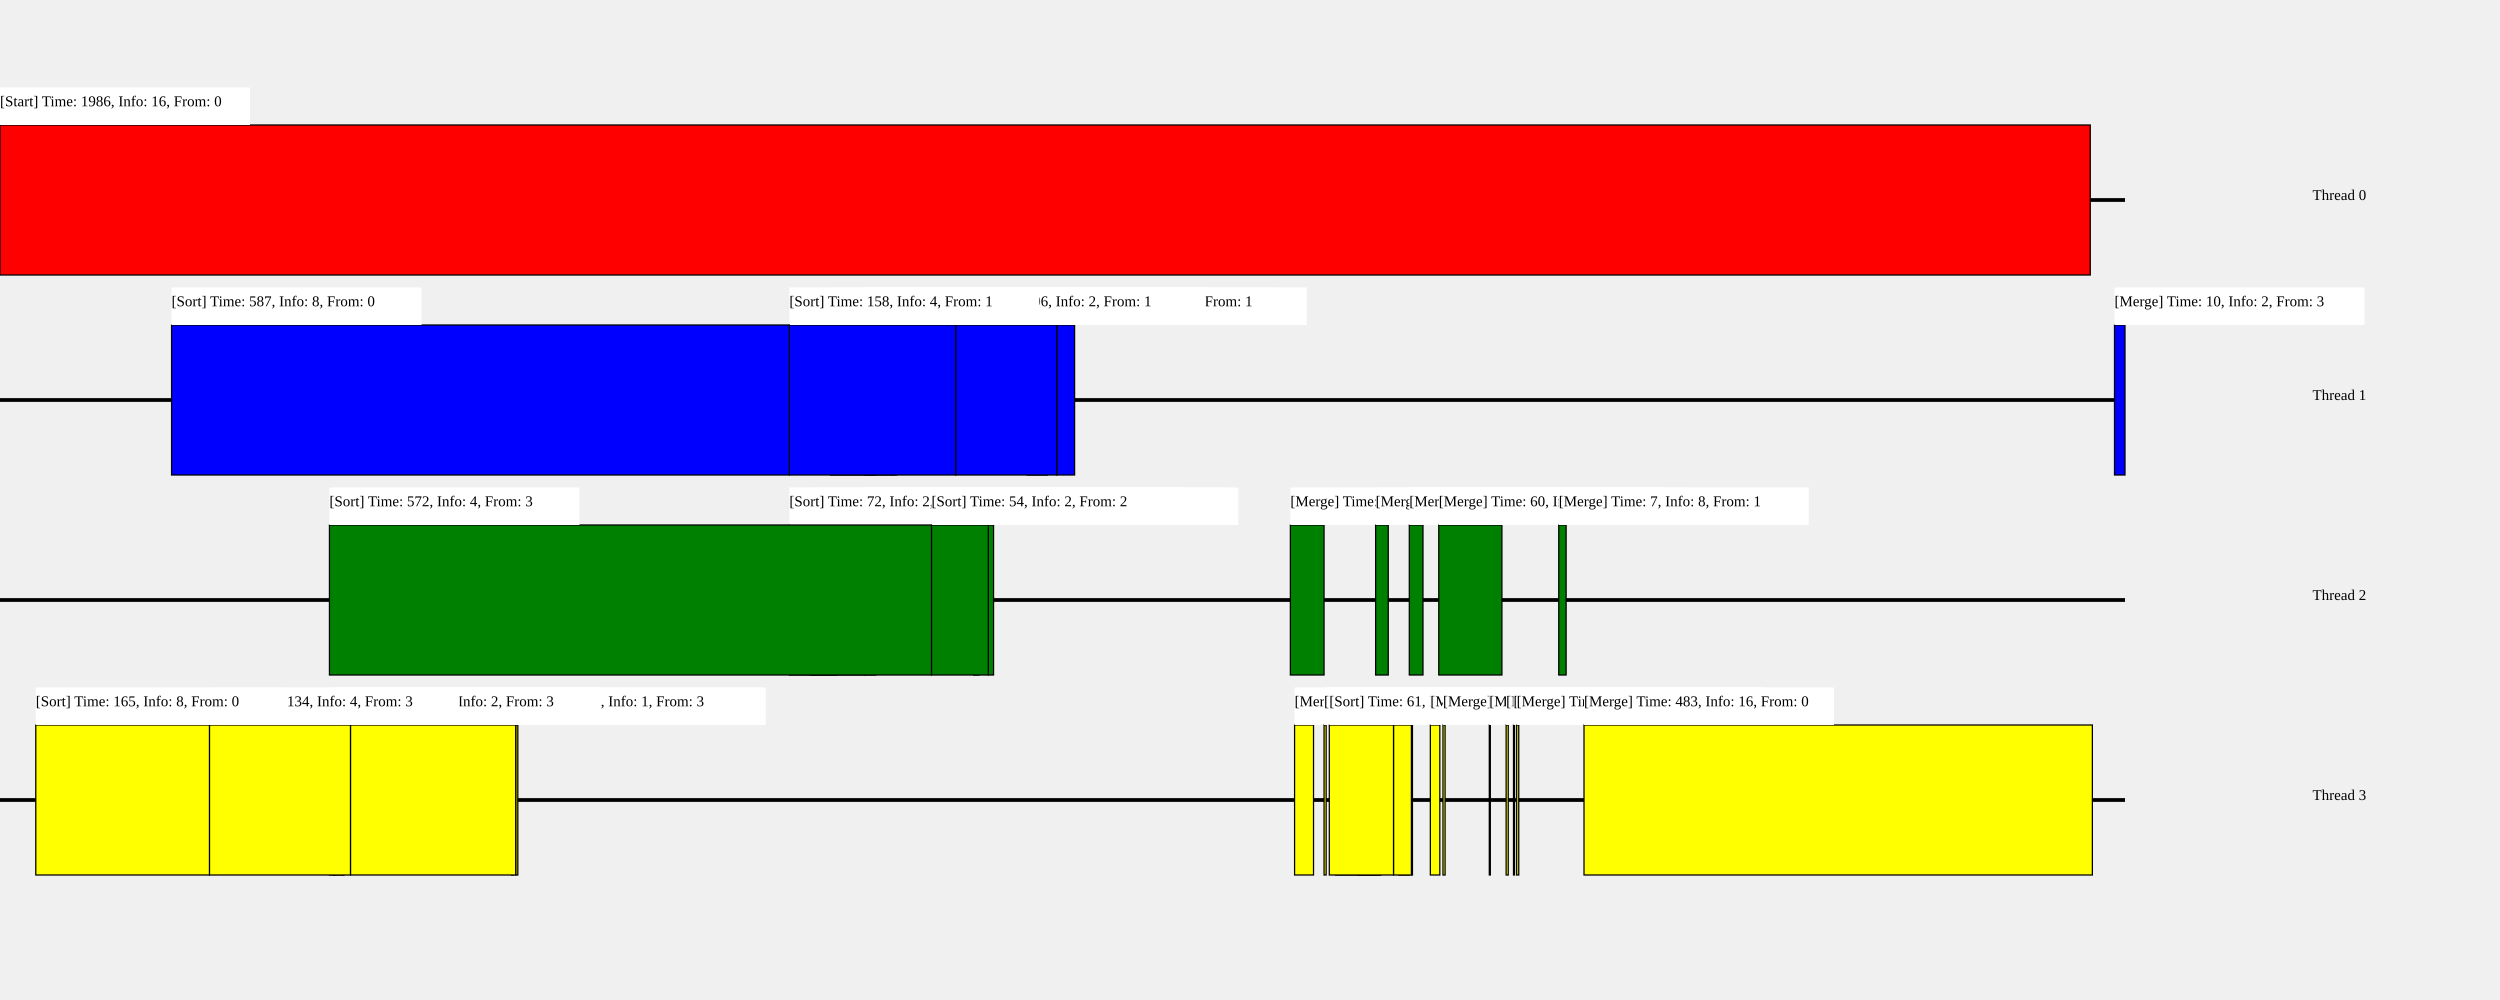
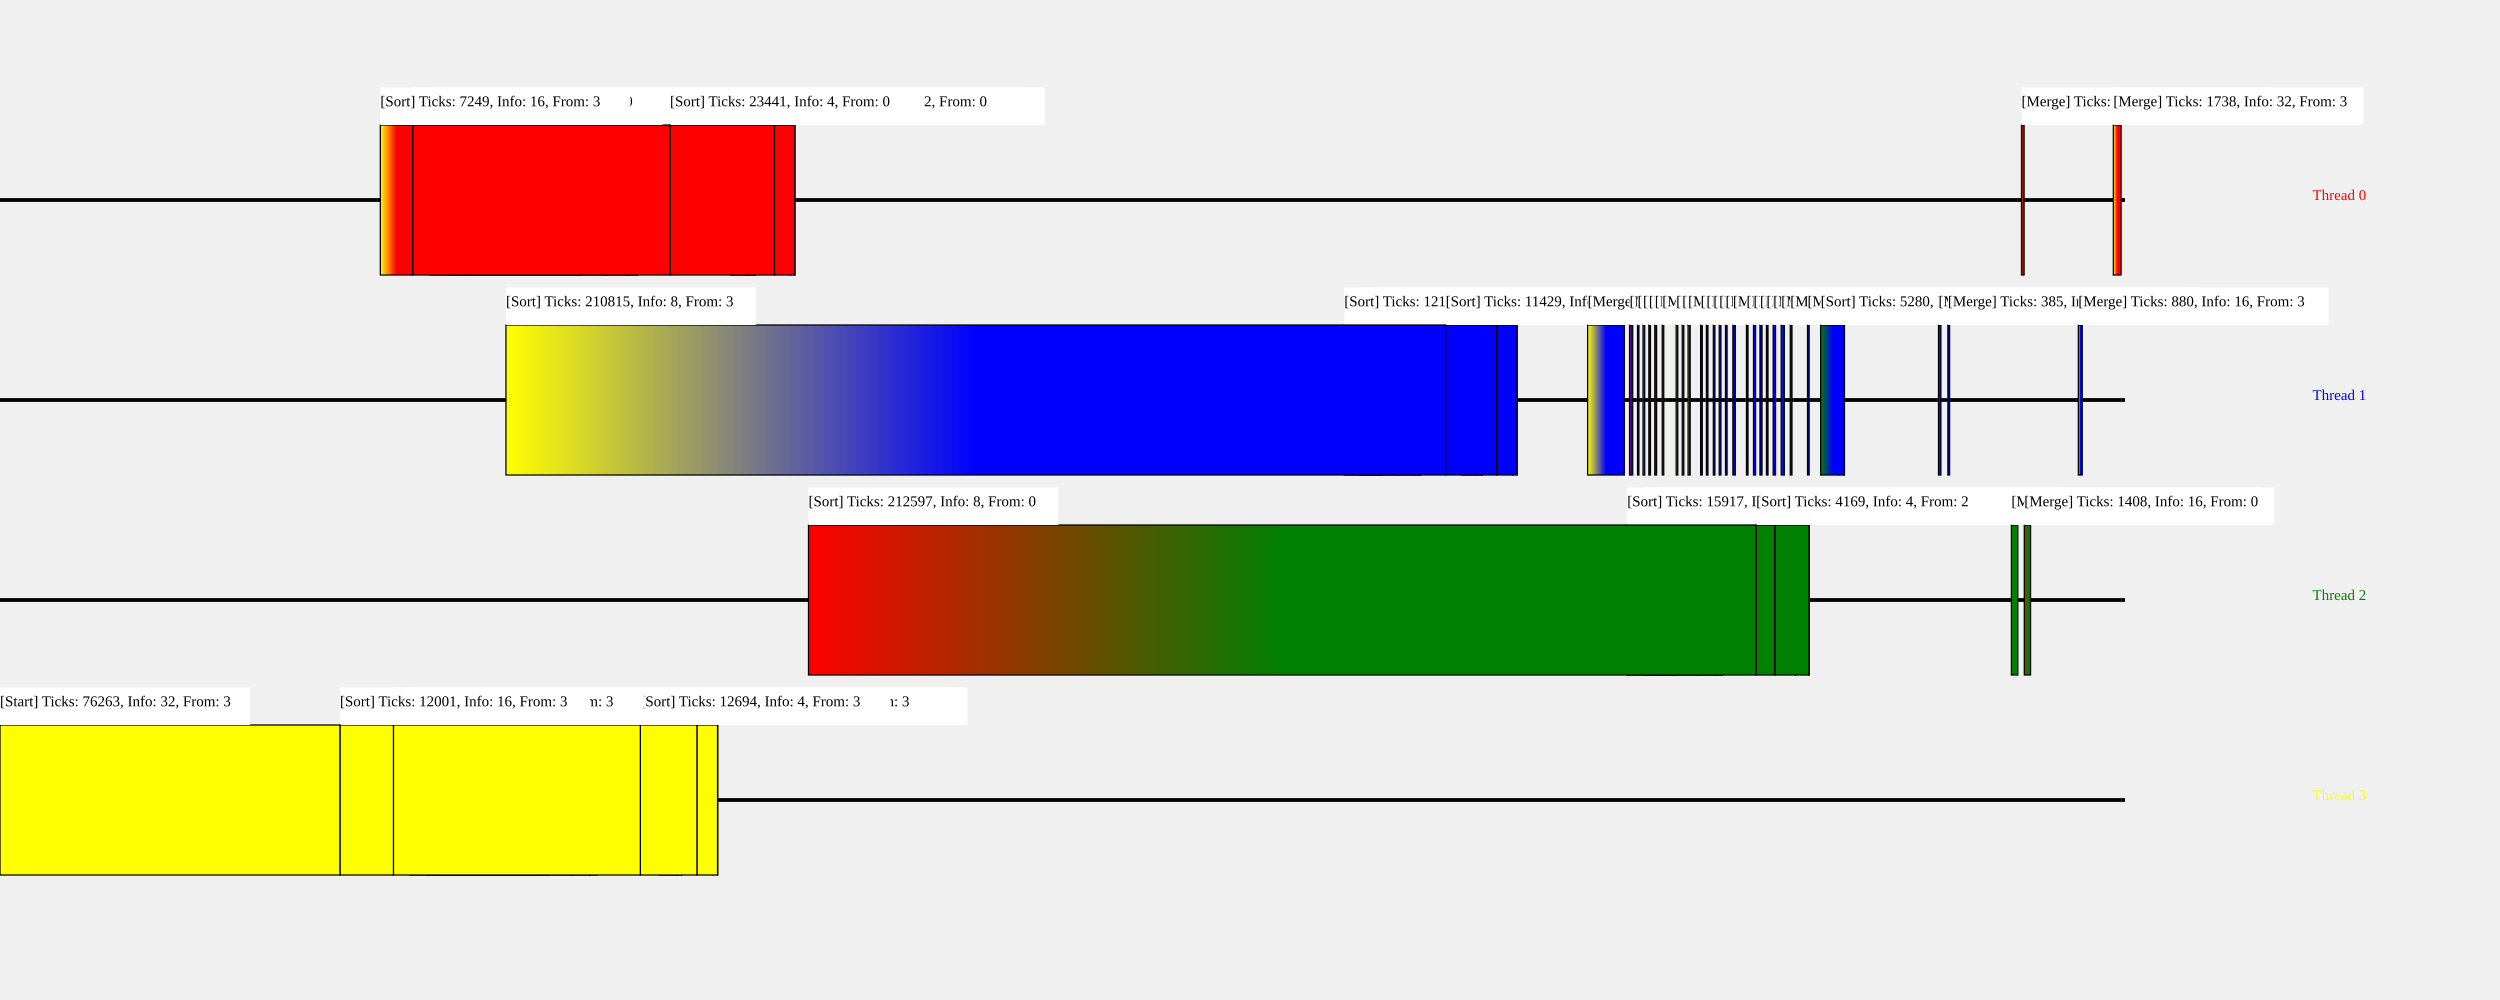
<svg xmlns="http://www.w3.org/2000/svg" viewBox="0 0 2000 800" version="1.1">
+   <defs>
+     <linearGradient id="grad0" x1="0%" y1="0%" x2="100%" y2="0%">
+       <stop offset="0%" style="stop-color:red;stop-opacity:1" />
+       <stop offset="50%" style="stop-color:red;stop-opacity:1" />
+     </linearGradient>
+     <linearGradient id="grad1" x1="0%" y1="0%" x2="100%" y2="0%">
+       <stop offset="0%" style="stop-color:red;stop-opacity:1" />
+       <stop offset="50%" style="stop-color:blue;stop-opacity:1" />
+     </linearGradient>
+     <linearGradient id="grad2" x1="0%" y1="0%" x2="100%" y2="0%">
+       <stop offset="0%" style="stop-color:red;stop-opacity:1" />
+       <stop offset="50%" style="stop-color:green;stop-opacity:1" />
+     </linearGradient>
+     <linearGradient id="grad3" x1="0%" y1="0%" x2="100%" y2="0%">
+       <stop offset="0%" style="stop-color:red;stop-opacity:1" />
+       <stop offset="50%" style="stop-color:yellow;stop-opacity:1" />
+     </linearGradient>
+     <linearGradient id="grad4" x1="0%" y1="0%" x2="100%" y2="0%">
+       <stop offset="0%" style="stop-color:blue;stop-opacity:1" />
+       <stop offset="50%" style="stop-color:red;stop-opacity:1" />
+     </linearGradient>
+     <linearGradient id="grad5" x1="0%" y1="0%" x2="100%" y2="0%">
+       <stop offset="0%" style="stop-color:blue;stop-opacity:1" />
+       <stop offset="50%" style="stop-color:blue;stop-opacity:1" />
+     </linearGradient>
+     <linearGradient id="grad6" x1="0%" y1="0%" x2="100%" y2="0%">
+       <stop offset="0%" style="stop-color:blue;stop-opacity:1" />
+       <stop offset="50%" style="stop-color:green;stop-opacity:1" />
+     </linearGradient>
+     <linearGradient id="grad7" x1="0%" y1="0%" x2="100%" y2="0%">
+       <stop offset="0%" style="stop-color:blue;stop-opacity:1" />
+       <stop offset="50%" style="stop-color:yellow;stop-opacity:1" />
+     </linearGradient>
+     <linearGradient id="grad8" x1="0%" y1="0%" x2="100%" y2="0%">
+       <stop offset="0%" style="stop-color:green;stop-opacity:1" />
+       <stop offset="50%" style="stop-color:red;stop-opacity:1" />
+     </linearGradient>
+     <linearGradient id="grad9" x1="0%" y1="0%" x2="100%" y2="0%">
+       <stop offset="0%" style="stop-color:green;stop-opacity:1" />
+       <stop offset="50%" style="stop-color:blue;stop-opacity:1" />
+     </linearGradient>
+     <linearGradient id="grad10" x1="0%" y1="0%" x2="100%" y2="0%">
+       <stop offset="0%" style="stop-color:green;stop-opacity:1" />
+       <stop offset="50%" style="stop-color:green;stop-opacity:1" />
+     </linearGradient>
+     <linearGradient id="grad11" x1="0%" y1="0%" x2="100%" y2="0%">
+       <stop offset="0%" style="stop-color:green;stop-opacity:1" />
+       <stop offset="50%" style="stop-color:yellow;stop-opacity:1" />
+     </linearGradient>
+     <linearGradient id="grad12" x1="0%" y1="0%" x2="100%" y2="0%">
+       <stop offset="0%" style="stop-color:yellow;stop-opacity:1" />
+       <stop offset="50%" style="stop-color:red;stop-opacity:1" />
+     </linearGradient>
+     <linearGradient id="grad13" x1="0%" y1="0%" x2="100%" y2="0%">
+       <stop offset="0%" style="stop-color:yellow;stop-opacity:1" />
+       <stop offset="50%" style="stop-color:blue;stop-opacity:1" />
+     </linearGradient>
+     <linearGradient id="grad14" x1="0%" y1="0%" x2="100%" y2="0%">
+       <stop offset="0%" style="stop-color:yellow;stop-opacity:1" />
+       <stop offset="50%" style="stop-color:green;stop-opacity:1" />
+     </linearGradient>
+     <linearGradient id="grad15" x1="0%" y1="0%" x2="100%" y2="0%">
+       <stop offset="0%" style="stop-color:yellow;stop-opacity:1" />
+       <stop offset="50%" style="stop-color:yellow;stop-opacity:1" />
+     </linearGradient>
+   </defs>
  <line x1="0" y1="160" x2="1700" y2="160" style="stroke:rgb(0,0,0);stroke-width:3" />
-   <text x="1850" y="160" fill="black">Thread 0</text>
-   <rect class="task" x="0" y="100" width="1672.214" height="120" fill="red" stroke="black" />
+   <text x="1850" y="160" fill="red">Thread 0</text>
+   <rect class="task" x="372.134" y="100" width="0.235" height="120" fill="url(#grad0)" stroke="black" />
  <g id="tip_0">
-     <rect x="0" y="70" width="200" height="30" fill="white" stoke="black" />
-     <text x="0" y="85">[Start] Time: 1986, Info: 16, From: 0
+     <rect x="372.134" y="70" width="200" height="30" fill="white" stoke="black" />
+     <text x="372.134" y="85">[Sort] Ticks: 66, Info: 1, From: 0
+ </text>
+   </g>
+   <rect class="task" x="464.079" y="100" width="0.275" height="120" fill="url(#grad0)" stroke="black" />
+   <g id="tip_1">
+     <rect x="464.079" y="70" width="200" height="30" fill="white" stoke="black" />
+     <text x="464.079" y="85">[Sort] Ticks: 77, Info: 1, From: 0
+ </text>
+   </g>
+   <rect class="task" x="359.15" y="100" width="104.929" height="120" fill="url(#grad0)" stroke="black" />
+   <g id="tip_2">
+     <rect x="359.15" y="70" width="200" height="30" fill="white" stoke="black" />
+     <text x="359.15" y="85">[Sort] Ticks: 29425, Info: 2, From: 0
+ </text>
+   </g>
+   <rect class="task" x="501.814" y="100" width="0.196" height="120" fill="url(#grad0)" stroke="black" />
+   <g id="tip_3">
+     <rect x="501.814" y="70" width="200" height="30" fill="white" stoke="black" />
+     <text x="501.814" y="85">[Sort] Ticks: 55, Info: 1, From: 0
+ </text>
+   </g>
+   <rect class="task" x="509.816" y="100" width="0.235" height="120" fill="url(#grad0)" stroke="black" />
+   <g id="tip_4">
+     <rect x="509.816" y="70" width="200" height="30" fill="white" stoke="black" />
+     <text x="509.816" y="85">[Sort] Ticks: 66, Info: 1, From: 0
+ </text>
+   </g>
+   <rect class="task" x="485.339" y="100" width="24.477" height="120" fill="url(#grad0)" stroke="black" />
+   <g id="tip_5">
+     <rect x="485.339" y="70" width="200" height="30" fill="white" stoke="black" />
+     <text x="485.339" y="85">[Sort] Ticks: 6864, Info: 2, From: 0
+ </text>
+   </g>
+   <rect class="task" x="344.48" y="100" width="140.859" height="120" fill="url(#grad0)" stroke="black" />
+   <g id="tip_6">
+     <rect x="344.48" y="70" width="200" height="30" fill="white" stoke="black" />
+     <text x="344.48" y="85">[Sort] Ticks: 39501, Info: 4, From: 0
+ </text>
+   </g>
+   <rect class="task" x="599.564" y="100" width="0.235" height="120" fill="url(#grad0)" stroke="black" />
+   <g id="tip_7">
+     <rect x="599.564" y="70" width="200" height="30" fill="white" stoke="black" />
+     <text x="599.564" y="85">[Sort] Ticks: 66, Info: 1, From: 0
+ </text>
+   </g>
+   <rect class="task" x="604.153" y="100" width="0.196" height="120" fill="url(#grad0)" stroke="black" />
+   <g id="tip_8">
+     <rect x="604.153" y="70" width="200" height="30" fill="white" stoke="black" />
+     <text x="604.153" y="85">[Sort] Ticks: 55, Info: 1, From: 0
+ </text>
+   </g>
+   <rect class="task" x="584.54" y="100" width="19.613" height="120" fill="url(#grad0)" stroke="black" />
+   <g id="tip_9">
+     <rect x="584.54" y="70" width="200" height="30" fill="white" stoke="black" />
+     <text x="584.54" y="85">[Sort] Ticks: 5500, Info: 2, From: 0
+ </text>
+   </g>
+   <rect class="task" x="632.2" y="100" width="0.196" height="120" fill="url(#grad0)" stroke="black" />
+   <g id="tip_10">
+     <rect x="632.2" y="70" width="200" height="30" fill="white" stoke="black" />
+     <text x="632.2" y="85">[Sort] Ticks: 55, Info: 1, From: 0
+ </text>
+   </g>
+   <rect class="task" x="635.808" y="100" width="0.196" height="120" fill="url(#grad0)" stroke="black" />
+   <g id="tip_11">
+     <rect x="635.808" y="70" width="200" height="30" fill="white" stoke="black" />
+     <text x="635.808" y="85">[Sort] Ticks: 55, Info: 1, From: 0
+ </text>
+   </g>
+   <rect class="task" x="619.569" y="100" width="16.239" height="120" fill="url(#grad0)" stroke="black" />
+   <g id="tip_12">
+     <rect x="619.569" y="70" width="200" height="30" fill="white" stoke="black" />
+     <text x="619.569" y="85">[Sort] Ticks: 4554, Info: 2, From: 0
+ </text>
+   </g>
+   <rect class="task" x="535.979" y="100" width="83.59" height="120" fill="url(#grad0)" stroke="black" />
+   <g id="tip_13">
+     <rect x="535.979" y="70" width="200" height="30" fill="white" stoke="black" />
+     <text x="535.979" y="85">[Sort] Ticks: 23441, Info: 4, From: 0
+ </text>
+   </g>
+   <rect class="task" x="330.123" y="100" width="205.856" height="120" fill="url(#grad0)" stroke="black" />
+   <g id="tip_14">
+     <rect x="330.123" y="70" width="200" height="30" fill="white" stoke="black" />
+     <text x="330.123" y="85">[Sort] Ticks: 57728, Info: 8, From: 0
+ </text>
+   </g>
+   <rect class="task" x="304.273" y="100" width="25.85" height="120" fill="url(#grad12)" stroke="black" />
+   <g id="tip_15">
+     <rect x="304.273" y="70" width="200" height="30" fill="white" stoke="black" />
+     <text x="304.273" y="85">[Sort] Ticks: 7249, Info: 16, From: 3
+ </text>
+   </g>
+   <rect class="task" x="1617.195" y="100" width="2.079" height="120" fill="url(#grad8)" stroke="black" />
+   <g id="tip_16">
+     <rect x="1617.195" y="70" width="200" height="30" fill="white" stoke="black" />
+     <text x="1617.195" y="85">[Merge] Ticks: 583, Info: 8, From: 2
+ </text>
+   </g>
+   <rect class="task" x="1690.664" y="100" width="6.198" height="120" fill="url(#grad12)" stroke="black" />
+   <g id="tip_17">
+     <rect x="1690.664" y="70" width="200" height="30" fill="white" stoke="black" />
+     <text x="1690.664" y="85">[Merge] Ticks: 1738, Info: 32, From: 3
</text>
  </g>
  <line x1="0" y1="320" x2="1700" y2="320" style="stroke:rgb(0,0,0);stroke-width:3" />
-   <text x="1850" y="320" fill="black">Thread 1</text>
-   <rect class="task" x="692.125" y="260" width="8.42" height="120" fill="blue" stroke="black" />
-   <g id="tip_1">
-     <rect x="692.125" y="230" width="200" height="30" fill="white" stoke="black" />
-     <text x="692.125" y="245">[Sort] Time: 10, Info: 1, From: 1
- </text>
-   </g>
-   <rect class="task" x="713.175" y="260" width="4.21" height="120" fill="blue" stroke="black" />
-   <g id="tip_2">
-     <rect x="713.175" y="230" width="200" height="30" fill="white" stoke="black" />
-     <text x="713.175" y="245">[Sort] Time: 5, Info: 1, From: 1
- </text>
-   </g>
-   <rect class="task" x="664.339" y="260" width="48.836" height="120" fill="blue" stroke="black" />
-   <g id="tip_3">
-     <rect x="664.339" y="230" width="200" height="30" fill="white" stoke="black" />
-     <text x="664.339" y="245">[Sort] Time: 58, Info: 2, From: 1
- </text>
-   </g>
-   <rect class="task" x="821.793" y="260" width="15.998" height="120" fill="blue" stroke="black" />
-   <g id="tip_4">
-     <rect x="821.793" y="230" width="200" height="30" fill="white" stoke="black" />
-     <text x="821.793" y="245">[Sort] Time: 19, Info: 1, From: 1
- </text>
-   </g>
-   <rect class="task" x="845.369" y="260" width="14.314" height="120" fill="blue" stroke="black" />
-   <g id="tip_5">
-     <rect x="845.369" y="230" width="200" height="30" fill="white" stoke="black" />
-     <text x="845.369" y="245">[Sort] Time: 17, Info: 1, From: 1
- </text>
-   </g>
-   <rect class="task" x="764.537" y="260" width="80.832" height="120" fill="blue" stroke="black" />
-   <g id="tip_6">
-     <rect x="764.537" y="230" width="200" height="30" fill="white" stoke="black" />
-     <text x="764.537" y="245">[Sort] Time: 96, Info: 2, From: 1
- </text>
-   </g>
-   <rect class="task" x="631.501" y="260" width="133.036" height="120" fill="blue" stroke="black" />
-   <g id="tip_7">
-     <rect x="631.501" y="230" width="200" height="30" fill="white" stoke="black" />
-     <text x="631.501" y="245">[Sort] Time: 158, Info: 4, From: 1
- </text>
-   </g>
-   <rect class="task" x="137.246" y="260" width="494.255" height="120" fill="blue" stroke="black" />
-   <g id="tip_8">
-     <rect x="137.246" y="230" width="200" height="30" fill="white" stoke="black" />
-     <text x="137.246" y="245">[Sort] Time: 587, Info: 8, From: 0
- </text>
-   </g>
-   <rect class="task" x="1691.58" y="260" width="8.42" height="120" fill="blue" stroke="black" />
-   <g id="tip_9">
-     <rect x="1691.58" y="230" width="200" height="30" fill="white" stoke="black" />
-     <text x="1691.58" y="245">[Merge] Time: 10, Info: 2, From: 3
+   <text x="1850" y="320" fill="blue">Thread 1</text>
+   <rect class="task" x="1099.455" y="260" width="0.235" height="120" fill="url(#grad5)" stroke="black" />
+   <g id="tip_18">
+     <rect x="1099.455" y="230" width="200" height="30" fill="white" stoke="black" />
+     <text x="1099.455" y="245">[Sort] Ticks: 66, Info: 1, From: 1
+ </text>
+   </g>
+   <rect class="task" x="1105.222" y="260" width="0.235" height="120" fill="url(#grad5)" stroke="black" />
+   <g id="tip_19">
+     <rect x="1105.222" y="230" width="200" height="30" fill="white" stoke="black" />
+     <text x="1105.222" y="245">[Sort] Ticks: 66, Info: 1, From: 1
+ </text>
+   </g>
+   <rect class="task" x="1087.57" y="260" width="17.652" height="120" fill="url(#grad5)" stroke="black" />
+   <g id="tip_20">
+     <rect x="1087.57" y="230" width="200" height="30" fill="white" stoke="black" />
+     <text x="1087.57" y="245">[Sort] Ticks: 4950, Info: 2, From: 1
+ </text>
+   </g>
+   <rect class="task" x="1132.209" y="260" width="0.235" height="120" fill="url(#grad5)" stroke="black" />
+   <g id="tip_21">
+     <rect x="1132.209" y="230" width="200" height="30" fill="white" stoke="black" />
+     <text x="1132.209" y="245">[Sort] Ticks: 66, Info: 1, From: 1
+ </text>
+   </g>
+   <rect class="task" x="1136.288" y="260" width="0.196" height="120" fill="url(#grad5)" stroke="black" />
+   <g id="tip_22">
+     <rect x="1136.288" y="230" width="200" height="30" fill="white" stoke="black" />
+     <text x="1136.288" y="245">[Sort] Ticks: 55, Info: 1, From: 1
+ </text>
+   </g>
+   <rect class="task" x="1118.911" y="260" width="17.377" height="120" fill="url(#grad5)" stroke="black" />
+   <g id="tip_23">
+     <rect x="1118.911" y="230" width="200" height="30" fill="white" stoke="black" />
+     <text x="1118.911" y="245">[Sort] Ticks: 4873, Info: 2, From: 1
+ </text>
+   </g>
+   <rect class="task" x="1075.41" y="260" width="43.501" height="120" fill="url(#grad5)" stroke="black" />
+   <g id="tip_24">
+     <rect x="1075.41" y="230" width="200" height="30" fill="white" stoke="black" />
+     <text x="1075.41" y="245">[Sort] Ticks: 12199, Info: 4, From: 1
+ </text>
+   </g>
+   <rect class="task" x="1181.712" y="260" width="0.235" height="120" fill="url(#grad5)" stroke="black" />
+   <g id="tip_25">
+     <rect x="1181.712" y="230" width="200" height="30" fill="white" stoke="black" />
+     <text x="1181.712" y="245">[Sort] Ticks: 66, Info: 1, From: 1
+ </text>
+   </g>
+   <rect class="task" x="1185.713" y="260" width="0.157" height="120" fill="url(#grad5)" stroke="black" />
+   <g id="tip_26">
+     <rect x="1185.713" y="230" width="200" height="30" fill="white" stoke="black" />
+     <text x="1185.713" y="245">[Sort] Ticks: 44, Info: 1, From: 1
+ </text>
+   </g>
+   <rect class="task" x="1169.316" y="260" width="16.396" height="120" fill="url(#grad5)" stroke="black" />
+   <g id="tip_27">
+     <rect x="1169.316" y="230" width="200" height="30" fill="white" stoke="black" />
+     <text x="1169.316" y="245">[Sort] Ticks: 4598, Info: 2, From: 1
+ </text>
+   </g>
+   <rect class="task" x="1209.993" y="260" width="0.196" height="120" fill="url(#grad5)" stroke="black" />
+   <g id="tip_28">
+     <rect x="1209.993" y="230" width="200" height="30" fill="white" stoke="black" />
+     <text x="1209.993" y="245">[Sort] Ticks: 55, Info: 1, From: 1
+ </text>
+   </g>
+   <rect class="task" x="1213.563" y="260" width="0.157" height="120" fill="url(#grad5)" stroke="black" />
+   <g id="tip_29">
+     <rect x="1213.563" y="230" width="200" height="30" fill="white" stoke="black" />
+     <text x="1213.563" y="245">[Sort] Ticks: 44, Info: 1, From: 1
+ </text>
+   </g>
+   <rect class="task" x="1197.284" y="260" width="16.279" height="120" fill="url(#grad5)" stroke="black" />
+   <g id="tip_30">
+     <rect x="1197.284" y="230" width="200" height="30" fill="white" stoke="black" />
+     <text x="1197.284" y="245">[Sort] Ticks: 4565, Info: 2, From: 1
+ </text>
+   </g>
+   <rect class="task" x="1156.529" y="260" width="40.755" height="120" fill="url(#grad5)" stroke="black" />
+   <g id="tip_31">
+     <rect x="1156.529" y="230" width="200" height="30" fill="white" stoke="black" />
+     <text x="1156.529" y="245">[Sort] Ticks: 11429, Info: 4, From: 1
+ </text>
+   </g>
+   <rect class="task" x="404.769" y="260" width="751.759" height="120" fill="url(#grad13)" stroke="black" />
+   <g id="tip_32">
+     <rect x="404.769" y="230" width="200" height="30" fill="white" stoke="black" />
+     <text x="404.769" y="245">[Sort] Ticks: 210815, Info: 8, From: 3
+ </text>
+   </g>
+   <rect class="task" x="1270.087" y="260" width="29.419" height="120" fill="url(#grad13)" stroke="black" />
+   <g id="tip_33">
+     <rect x="1270.087" y="230" width="200" height="30" fill="white" stoke="black" />
+     <text x="1270.087" y="245">[Merge] Ticks: 8250, Info: 2, From: 3
+ </text>
+   </g>
+   <rect class="task" x="1303.625" y="260" width="2.55" height="120" fill="url(#grad1)" stroke="black" />
+   <g id="tip_34">
+     <rect x="1303.625" y="230" width="200" height="30" fill="white" stoke="black" />
+     <text x="1303.625" y="245">[Merge] Ticks: 715, Info: 2, From: 0
+ </text>
+   </g>
+   <rect class="task" x="1310.019" y="260" width="1.098" height="120" fill="url(#grad13)" stroke="black" />
+   <g id="tip_35">
+     <rect x="1310.019" y="230" width="200" height="30" fill="white" stoke="black" />
+     <text x="1310.019" y="245">[Merge] Ticks: 308, Info: 2, From: 3
+ </text>
+   </g>
+   <rect class="task" x="1314.412" y="260" width="1.373" height="120" fill="url(#grad13)" stroke="black" />
+   <g id="tip_36">
+     <rect x="1314.412" y="230" width="200" height="30" fill="white" stoke="black" />
+     <text x="1314.412" y="245">[Merge] Ticks: 385, Info: 4, From: 3
+ </text>
+   </g>
+   <rect class="task" x="1319.08" y="260" width="1.294" height="120" fill="url(#grad1)" stroke="black" />
+   <g id="tip_37">
+     <rect x="1319.08" y="230" width="200" height="30" fill="white" stoke="black" />
+     <text x="1319.08" y="245">[Merge] Ticks: 363, Info: 2, From: 0
+ </text>
+   </g>
+   <rect class="task" x="1323.826" y="260" width="1.451" height="120" fill="url(#grad1)" stroke="black" />
+   <g id="tip_38">
+     <rect x="1323.826" y="230" width="200" height="30" fill="white" stoke="black" />
+     <text x="1323.826" y="245">[Merge] Ticks: 407, Info: 4, From: 0
+ </text>
+   </g>
+   <rect class="task" x="1329.788" y="260" width="1.216" height="120" fill="url(#grad13)" stroke="black" />
+   <g id="tip_39">
+     <rect x="1329.788" y="230" width="200" height="30" fill="white" stoke="black" />
+     <text x="1329.788" y="245">[Merge] Ticks: 341, Info: 2, From: 3
+ </text>
+   </g>
+   <rect class="task" x="1340.928" y="260" width="1.294" height="120" fill="url(#grad13)" stroke="black" />
+   <g id="tip_40">
+     <rect x="1340.928" y="230" width="200" height="30" fill="white" stoke="black" />
+     <text x="1340.928" y="245">[Merge] Ticks: 363, Info: 2, From: 3
+ </text>
+   </g>
+   <rect class="task" x="1345.792" y="260" width="1.255" height="120" fill="url(#grad13)" stroke="black" />
+   <g id="tip_41">
+     <rect x="1345.792" y="230" width="200" height="30" fill="white" stoke="black" />
+     <text x="1345.792" y="245">[Merge] Ticks: 352, Info: 4, From: 3
+ </text>
+   </g>
+   <rect class="task" x="1350.46" y="260" width="1.687" height="120" fill="url(#grad13)" stroke="black" />
+   <g id="tip_42">
+     <rect x="1350.46" y="230" width="200" height="30" fill="white" stoke="black" />
+     <text x="1350.46" y="245">[Merge] Ticks: 473, Info: 8, From: 3
+ </text>
+   </g>
+   <rect class="task" x="1360.502" y="260" width="1.294" height="120" fill="url(#grad1)" stroke="black" />
+   <g id="tip_43">
+     <rect x="1360.502" y="230" width="200" height="30" fill="white" stoke="black" />
+     <text x="1360.502" y="245">[Merge] Ticks: 363, Info: 2, From: 0
+ </text>
+   </g>
+   <rect class="task" x="1365.131" y="260" width="1.216" height="120" fill="url(#grad1)" stroke="black" />
+   <g id="tip_44">
+     <rect x="1365.131" y="230" width="200" height="30" fill="white" stoke="black" />
+     <text x="1365.131" y="245">[Merge] Ticks: 341, Info: 2, From: 0
+ </text>
+   </g>
+   <rect class="task" x="1370.661" y="260" width="1.255" height="120" fill="url(#grad1)" stroke="black" />
+   <g id="tip_45">
+     <rect x="1370.661" y="230" width="200" height="30" fill="white" stoke="black" />
+     <text x="1370.661" y="245">[Merge] Ticks: 352, Info: 4, From: 0
+ </text>
+   </g>
+   <rect class="task" x="1375.369" y="260" width="1.373" height="120" fill="url(#grad1)" stroke="black" />
+   <g id="tip_46">
+     <rect x="1375.369" y="230" width="200" height="30" fill="white" stoke="black" />
+     <text x="1375.369" y="245">[Merge] Ticks: 385, Info: 8, From: 0
+ </text>
+   </g>
+   <rect class="task" x="1380.39" y="260" width="1.255" height="120" fill="url(#grad5)" stroke="black" />
+   <g id="tip_47">
+     <rect x="1380.39" y="230" width="200" height="30" fill="white" stoke="black" />
+     <text x="1380.39" y="245">[Merge] Ticks: 352, Info: 2, From: 1
+ </text>
+   </g>
+   <rect class="task" x="1386.312" y="260" width="1.922" height="120" fill="url(#grad5)" stroke="black" />
+   <g id="tip_48">
+     <rect x="1386.312" y="230" width="200" height="30" fill="white" stoke="black" />
+     <text x="1386.312" y="245">[Merge] Ticks: 539, Info: 2, From: 1
+ </text>
+   </g>
+   <rect class="task" x="1397.178" y="260" width="1.216" height="120" fill="url(#grad5)" stroke="black" />
+   <g id="tip_49">
+     <rect x="1397.178" y="230" width="200" height="30" fill="white" stoke="black" />
+     <text x="1397.178" y="245">[Merge] Ticks: 341, Info: 4, From: 1
+ </text>
+   </g>
+   <rect class="task" x="1402.787" y="260" width="1.687" height="120" fill="url(#grad5)" stroke="black" />
+   <g id="tip_50">
+     <rect x="1402.787" y="230" width="200" height="30" fill="white" stoke="black" />
+     <text x="1402.787" y="245">[Merge] Ticks: 473, Info: 2, From: 1
+ </text>
+   </g>
+   <rect class="task" x="1407.965" y="260" width="1.647" height="120" fill="url(#grad5)" stroke="black" />
+   <g id="tip_51">
+     <rect x="1407.965" y="230" width="200" height="30" fill="white" stoke="black" />
+     <text x="1407.965" y="245">[Merge] Ticks: 462, Info: 2, From: 1
+ </text>
+   </g>
+   <rect class="task" x="1413.143" y="260" width="1.255" height="120" fill="url(#grad5)" stroke="black" />
+   <g id="tip_52">
+     <rect x="1413.143" y="230" width="200" height="30" fill="white" stoke="black" />
+     <text x="1413.143" y="245">[Merge] Ticks: 352, Info: 4, From: 1
+ </text>
+   </g>
+   <rect class="task" x="1418.556" y="260" width="1.883" height="120" fill="url(#grad5)" stroke="black" />
+   <g id="tip_53">
+     <rect x="1418.556" y="230" width="200" height="30" fill="white" stoke="black" />
+     <text x="1418.556" y="245">[Merge] Ticks: 528, Info: 8, From: 1
+ </text>
+   </g>
+   <rect class="task" x="1424.95" y="260" width="2.51" height="120" fill="url(#grad9)" stroke="black" />
+   <g id="tip_54">
+     <rect x="1424.95" y="230" width="200" height="30" fill="white" stoke="black" />
+     <text x="1424.95" y="245">[Merge] Ticks: 704, Info: 2, From: 2
+ </text>
+   </g>
+   <rect class="task" x="1432.207" y="260" width="1.373" height="120" fill="url(#grad9)" stroke="black" />
+   <g id="tip_55">
+     <rect x="1432.207" y="230" width="200" height="30" fill="white" stoke="black" />
+     <text x="1432.207" y="245">[Merge] Ticks: 385, Info: 2, From: 2
+ </text>
+   </g>
+   <rect class="task" x="1446.014" y="260" width="1.294" height="120" fill="url(#grad9)" stroke="black" />
+   <g id="tip_56">
+     <rect x="1446.014" y="230" width="200" height="30" fill="white" stoke="black" />
+     <text x="1446.014" y="245">[Merge] Ticks: 363, Info: 4, From: 2
+ </text>
+   </g>
+   <rect class="task" x="1470.962" y="260" width="0.196" height="120" fill="url(#grad5)" stroke="black" />
+   <g id="tip_57">
+     <rect x="1470.962" y="230" width="200" height="30" fill="white" stoke="black" />
+     <text x="1470.962" y="245">[Sort] Ticks: 55, Info: 1, From: 1
+ </text>
+   </g>
+   <rect class="task" x="1475.355" y="260" width="0.235" height="120" fill="url(#grad5)" stroke="black" />
+   <g id="tip_58">
+     <rect x="1475.355" y="230" width="200" height="30" fill="white" stoke="black" />
+     <text x="1475.355" y="245">[Sort] Ticks: 66, Info: 1, From: 1
+ </text>
+   </g>
+   <rect class="task" x="1456.526" y="260" width="18.828" height="120" fill="url(#grad9)" stroke="black" />
+   <g id="tip_59">
+     <rect x="1456.526" y="230" width="200" height="30" fill="white" stoke="black" />
+     <text x="1456.526" y="245">[Sort] Ticks: 5280, Info: 2, From: 2
+ </text>
+   </g>
+   <rect class="task" x="1550.786" y="260" width="1.922" height="120" fill="url(#grad9)" stroke="black" />
+   <g id="tip_60">
+     <rect x="1550.786" y="230" width="200" height="30" fill="white" stoke="black" />
+     <text x="1550.786" y="245">[Merge] Ticks: 539, Info: 2, From: 2
+ </text>
+   </g>
+   <rect class="task" x="1558.317" y="260" width="1.373" height="120" fill="url(#grad5)" stroke="black" />
+   <g id="tip_61">
+     <rect x="1558.317" y="230" width="200" height="30" fill="white" stoke="black" />
+     <text x="1558.317" y="245">[Merge] Ticks: 385, Info: 2, From: 1
+ </text>
+   </g>
+   <rect class="task" x="1662.657" y="260" width="3.138" height="120" fill="url(#grad13)" stroke="black" />
+   <g id="tip_62">
+     <rect x="1662.657" y="230" width="200" height="30" fill="white" stoke="black" />
+     <text x="1662.657" y="245">[Merge] Ticks: 880, Info: 16, From: 3
</text>
  </g>
  <line x1="0" y1="480" x2="1700" y2="480" style="stroke:rgb(0,0,0);stroke-width:3" />
-   <text x="1850" y="480" fill="black">Thread 2</text>
-   <rect class="task" x="648.341" y="420" width="21.05" height="120" fill="green" stroke="black" />
-   <g id="tip_10">
-     <rect x="648.341" y="390" width="200" height="30" fill="white" stoke="black" />
-     <text x="648.341" y="405">[Sort] Time: 25, Info: 1, From: 2
- </text>
-   </g>
-   <rect class="task" x="692.125" y="420" width="8.42" height="120" fill="green" stroke="black" />
-   <g id="tip_11">
-     <rect x="692.125" y="390" width="200" height="30" fill="white" stoke="black" />
-     <text x="692.125" y="405">[Sort] Time: 10, Info: 1, From: 2
- </text>
-   </g>
-   <rect class="task" x="631.501" y="420" width="60.624" height="120" fill="green" stroke="black" />
-   <g id="tip_12">
-     <rect x="631.501" y="390" width="200" height="30" fill="white" stoke="black" />
-     <text x="631.501" y="405">[Sort] Time: 72, Info: 2, From: 2
- </text>
-   </g>
-   <rect class="task" x="778.851" y="420" width="4.21" height="120" fill="green" stroke="black" />
-   <g id="tip_13">
-     <rect x="778.851" y="390" width="200" height="30" fill="white" stoke="black" />
-     <text x="778.851" y="405">[Sort] Time: 5, Info: 1, From: 2
- </text>
-   </g>
-   <rect class="task" x="790.639" y="420" width="4.21" height="120" fill="green" stroke="black" />
-   <g id="tip_14">
-     <rect x="790.639" y="390" width="200" height="30" fill="white" stoke="black" />
-     <text x="790.639" y="405">[Sort] Time: 5, Info: 1, From: 2
- </text>
-   </g>
-   <rect class="task" x="745.171" y="420" width="45.468" height="120" fill="green" stroke="black" />
-   <g id="tip_15">
-     <rect x="745.171" y="390" width="200" height="30" fill="white" stoke="black" />
-     <text x="745.171" y="405">[Sort] Time: 54, Info: 2, From: 2
- </text>
-   </g>
-   <rect class="task" x="263.546" y="420" width="481.625" height="120" fill="green" stroke="black" />
-   <g id="tip_16">
-     <rect x="263.546" y="390" width="200" height="30" fill="white" stoke="black" />
-     <text x="263.546" y="405">[Sort] Time: 572, Info: 4, From: 3
- </text>
-   </g>
-   <rect class="task" x="1032.293" y="420" width="26.944" height="120" fill="green" stroke="black" />
-   <g id="tip_17">
-     <rect x="1032.293" y="390" width="200" height="30" fill="white" stoke="black" />
-     <text x="1032.293" y="405">[Merge] Time: 32, Info: 2, From: 3
- </text>
-   </g>
-   <rect class="task" x="1100.495" y="420" width="10.104" height="120" fill="green" stroke="black" />
-   <g id="tip_18">
-     <rect x="1100.495" y="390" width="200" height="30" fill="white" stoke="black" />
-     <text x="1100.495" y="405">[Merge] Time: 12, Info: 2, From: 2
- </text>
-   </g>
-   <rect class="task" x="1127.439" y="420" width="10.946" height="120" fill="green" stroke="black" />
-   <g id="tip_19">
-     <rect x="1127.439" y="390" width="200" height="30" fill="white" stoke="black" />
-     <text x="1127.439" y="405">[Merge] Time: 13, Info: 2, From: 1
- </text>
-   </g>
-   <rect class="task" x="1151.015" y="420" width="50.52" height="120" fill="green" stroke="black" />
-   <g id="tip_20">
-     <rect x="1151.015" y="390" width="200" height="30" fill="white" stoke="black" />
-     <text x="1151.015" y="405">[Merge] Time: 60, Info: 2, From: 2
- </text>
-   </g>
-   <rect class="task" x="1247.003" y="420" width="5.894" height="120" fill="green" stroke="black" />
-   <g id="tip_21">
-     <rect x="1247.003" y="390" width="200" height="30" fill="white" stoke="black" />
-     <text x="1247.003" y="405">[Merge] Time: 7, Info: 8, From: 1
+   <text x="1850" y="480" fill="green">Thread 2</text>
+   <rect class="task" x="1329.592" y="420" width="0.235" height="120" fill="url(#grad10)" stroke="black" />
+   <g id="tip_63">
+     <rect x="1329.592" y="390" width="200" height="30" fill="white" stoke="black" />
+     <text x="1329.592" y="405">[Sort] Ticks: 66, Info: 1, From: 2
+ </text>
+   </g>
+   <rect class="task" x="1339.909" y="420" width="0.196" height="120" fill="url(#grad10)" stroke="black" />
+   <g id="tip_64">
+     <rect x="1339.909" y="390" width="200" height="30" fill="white" stoke="black" />
+     <text x="1339.909" y="405">[Sort] Ticks: 55, Info: 1, From: 2
+ </text>
+   </g>
+   <rect class="task" x="1315.942" y="420" width="23.967" height="120" fill="url(#grad10)" stroke="black" />
+   <g id="tip_65">
+     <rect x="1315.942" y="390" width="200" height="30" fill="white" stoke="black" />
+     <text x="1315.942" y="405">[Sort] Ticks: 6721, Info: 2, From: 2
+ </text>
+   </g>
+   <rect class="task" x="1373.329" y="420" width="0.235" height="120" fill="url(#grad10)" stroke="black" />
+   <g id="tip_66">
+     <rect x="1373.329" y="390" width="200" height="30" fill="white" stoke="black" />
+     <text x="1373.329" y="405">[Sort] Ticks: 66, Info: 1, From: 2
+ </text>
+   </g>
+   <rect class="task" x="1377.761" y="420" width="0.157" height="120" fill="url(#grad10)" stroke="black" />
+   <g id="tip_67">
+     <rect x="1377.761" y="390" width="200" height="30" fill="white" stoke="black" />
+     <text x="1377.761" y="405">[Sort] Ticks: 44, Info: 1, From: 2
+ </text>
+   </g>
+   <rect class="task" x="1358.541" y="420" width="19.221" height="120" fill="url(#grad10)" stroke="black" />
+   <g id="tip_68">
+     <rect x="1358.541" y="390" width="200" height="30" fill="white" stoke="black" />
+     <text x="1358.541" y="405">[Sort] Ticks: 5390, Info: 2, From: 2
+ </text>
+   </g>
+   <rect class="task" x="1301.781" y="420" width="56.76" height="120" fill="url(#grad10)" stroke="black" />
+   <g id="tip_69">
+     <rect x="1301.781" y="390" width="200" height="30" fill="white" stoke="black" />
+     <text x="1301.781" y="405">[Sort] Ticks: 15917, Info: 4, From: 2
+ </text>
+   </g>
+   <rect class="task" x="1436.208" y="420" width="0.196" height="120" fill="url(#grad10)" stroke="black" />
+   <g id="tip_70">
+     <rect x="1436.208" y="390" width="200" height="30" fill="white" stoke="black" />
+     <text x="1436.208" y="405">[Sort] Ticks: 55, Info: 1, From: 2
+ </text>
+   </g>
+   <rect class="task" x="1447.191" y="420" width="0.157" height="120" fill="url(#grad10)" stroke="black" />
+   <g id="tip_71">
+     <rect x="1447.191" y="390" width="200" height="30" fill="white" stoke="black" />
+     <text x="1447.191" y="405">[Sort] Ticks: 44, Info: 1, From: 2
+ </text>
+   </g>
+   <rect class="task" x="1419.772" y="420" width="27.419" height="120" fill="url(#grad10)" stroke="black" />
+   <g id="tip_72">
+     <rect x="1419.772" y="390" width="200" height="30" fill="white" stoke="black" />
+     <text x="1419.772" y="405">[Sort] Ticks: 7689, Info: 2, From: 2
+ </text>
+   </g>
+   <rect class="task" x="1404.906" y="420" width="14.867" height="120" fill="url(#grad10)" stroke="black" />
+   <g id="tip_73">
+     <rect x="1404.906" y="390" width="200" height="30" fill="white" stoke="black" />
+     <text x="1404.906" y="405">[Sort] Ticks: 4169, Info: 4, From: 2
+ </text>
+   </g>
+   <rect class="task" x="646.792" y="420" width="758.114" height="120" fill="url(#grad2)" stroke="black" />
+   <g id="tip_74">
+     <rect x="646.792" y="390" width="200" height="30" fill="white" stoke="black" />
+     <text x="646.792" y="405">[Sort] Ticks: 212597, Info: 8, From: 0
+ </text>
+   </g>
+   <rect class="task" x="1609.114" y="420" width="5.139" height="120" fill="url(#grad10)" stroke="black" />
+   <g id="tip_75">
+     <rect x="1609.114" y="390" width="200" height="30" fill="white" stoke="black" />
+     <text x="1609.114" y="405">[Merge] Ticks: 1441, Info: 4, From: 2
+ </text>
+   </g>
+   <rect class="task" x="1619.431" y="420" width="5.021" height="120" fill="url(#grad2)" stroke="black" />
+   <g id="tip_76">
+     <rect x="1619.431" y="390" width="200" height="30" fill="white" stoke="black" />
+     <text x="1619.431" y="405">[Merge] Ticks: 1408, Info: 16, From: 0
</text>
  </g>
  <line x1="0" y1="640" x2="1700" y2="640" style="stroke:rgb(0,0,0);stroke-width:3" />
-   <text x="1850" y="640" fill="black">Thread 3</text>
-   <rect class="task" x="266.914" y="580" width="0.842" height="120" fill="yellow" stroke="black" />
-   <g id="tip_22">
-     <rect x="266.914" y="550" width="200" height="30" fill="white" stoke="black" />
-     <text x="266.914" y="565">[Sort] Time: 1, Info: 1, From: 3
- </text>
-   </g>
-   <rect class="task" x="274.492" y="580" width="0.842" height="120" fill="yellow" stroke="black" />
-   <g id="tip_23">
-     <rect x="274.492" y="550" width="200" height="30" fill="white" stoke="black" />
-     <text x="274.492" y="565">[Sort] Time: 1, Info: 1, From: 3
- </text>
-   </g>
-   <rect class="task" x="263.546" y="580" width="10.946" height="120" fill="yellow" stroke="black" />
-   <g id="tip_24">
-     <rect x="263.546" y="550" width="200" height="30" fill="white" stoke="black" />
-     <text x="263.546" y="565">[Sort] Time: 13, Info: 2, From: 3
- </text>
-   </g>
-   <rect class="task" x="409.212" y="580" width="1.684" height="120" fill="yellow" stroke="black" />
-   <g id="tip_25">
-     <rect x="409.212" y="550" width="200" height="30" fill="white" stoke="black" />
-     <text x="409.212" y="565">[Sort] Time: 2, Info: 1, From: 3
- </text>
-   </g>
-   <rect class="task" x="412.58" y="580" width="1.684" height="120" fill="yellow" stroke="black" />
-   <g id="tip_26">
-     <rect x="412.58" y="550" width="200" height="30" fill="white" stoke="black" />
-     <text x="412.58" y="565">[Sort] Time: 2, Info: 1, From: 3
- </text>
-   </g>
-   <rect class="task" x="280.386" y="580" width="132.194" height="120" fill="yellow" stroke="black" />
-   <g id="tip_27">
-     <rect x="280.386" y="550" width="200" height="30" fill="white" stoke="black" />
-     <text x="280.386" y="565">[Sort] Time: 157, Info: 2, From: 3
- </text>
-   </g>
-   <rect class="task" x="167.558" y="580" width="112.828" height="120" fill="yellow" stroke="black" />
-   <g id="tip_28">
-     <rect x="167.558" y="550" width="200" height="30" fill="white" stoke="black" />
-     <text x="167.558" y="565">[Sort] Time: 134, Info: 4, From: 3
- </text>
-   </g>
-   <rect class="task" x="28.628" y="580" width="138.93" height="120" fill="yellow" stroke="black" />
-   <g id="tip_29">
-     <rect x="28.628" y="550" width="200" height="30" fill="white" stoke="black" />
-     <text x="28.628" y="565">[Sort] Time: 165, Info: 8, From: 0
- </text>
-   </g>
-   <rect class="task" x="1035.661" y="580" width="15.156" height="120" fill="yellow" stroke="black" />
-   <g id="tip_30">
-     <rect x="1035.661" y="550" width="200" height="30" fill="white" stoke="black" />
-     <text x="1035.661" y="565">[Merge] Time: 18, Info: 2, From: 3
- </text>
-   </g>
-   <rect class="task" x="1059.237" y="580" width="1.684" height="120" fill="yellow" stroke="black" />
-   <g id="tip_31">
-     <rect x="1059.237" y="550" width="200" height="30" fill="white" stoke="black" />
-     <text x="1059.237" y="565">[Merge] Time: 2, Info: 4, From: 3
- </text>
-   </g>
-   <rect class="task" x="1087.023" y="580" width="15.156" height="120" fill="yellow" stroke="black" />
-   <g id="tip_32">
-     <rect x="1087.023" y="550" width="200" height="30" fill="white" stoke="black" />
-     <text x="1087.023" y="565">[Sort] Time: 18, Info: 1, From: 3
- </text>
-   </g>
-   <rect class="task" x="1103.863" y="580" width="0.842" height="120" fill="yellow" stroke="black" />
-   <g id="tip_33">
-     <rect x="1103.863" y="550" width="200" height="30" fill="white" stoke="black" />
-     <text x="1103.863" y="565">[Sort] Time: 1, Info: 1, From: 3
- </text>
-   </g>
-   <rect class="task" x="1068.499" y="580" width="35.364" height="120" fill="yellow" stroke="black" />
-   <g id="tip_34">
-     <rect x="1068.499" y="550" width="200" height="30" fill="white" stoke="black" />
-     <text x="1068.499" y="565">[Sort] Time: 42, Info: 2, From: 3
- </text>
-   </g>
-   <rect class="task" x="1119.019" y="580" width="8.42" height="120" fill="yellow" stroke="black" />
-   <g id="tip_35">
-     <rect x="1119.019" y="550" width="200" height="30" fill="white" stoke="black" />
-     <text x="1119.019" y="565">[Sort] Time: 10, Info: 1, From: 3
- </text>
-   </g>
-   <rect class="task" x="1129.123" y="580" width="0.842" height="120" fill="yellow" stroke="black" />
-   <g id="tip_36">
-     <rect x="1129.123" y="550" width="200" height="30" fill="white" stoke="black" />
-     <text x="1129.123" y="565">[Sort] Time: 1, Info: 1, From: 3
- </text>
-   </g>
-   <rect class="task" x="1114.809" y="580" width="14.314" height="120" fill="yellow" stroke="black" />
-   <g id="tip_37">
-     <rect x="1114.809" y="550" width="200" height="30" fill="white" stoke="black" />
-     <text x="1114.809" y="565">[Sort] Time: 17, Info: 2, From: 3
- </text>
-   </g>
-   <rect class="task" x="1063.447" y="580" width="51.362" height="120" fill="yellow" stroke="black" />
-   <g id="tip_38">
-     <rect x="1063.447" y="550" width="200" height="30" fill="white" stoke="black" />
-     <text x="1063.447" y="565">[Sort] Time: 61, Info: 4, From: 1
- </text>
-   </g>
-   <rect class="task" x="1144.279" y="580" width="7.578" height="120" fill="yellow" stroke="black" />
-   <g id="tip_39">
-     <rect x="1144.279" y="550" width="200" height="30" fill="white" stoke="black" />
-     <text x="1144.279" y="565">[Merge] Time: 9, Info: 4, From: 2
- </text>
-   </g>
-   <rect class="task" x="1154.383" y="580" width="1.684" height="120" fill="yellow" stroke="black" />
-   <g id="tip_40">
-     <rect x="1154.383" y="550" width="200" height="30" fill="white" stoke="black" />
-     <text x="1154.383" y="565">[Merge] Time: 2, Info: 8, From: 3
- </text>
-   </g>
-   <rect class="task" x="1191.431" y="580" width="0.842" height="120" fill="yellow" stroke="black" />
-   <g id="tip_41">
-     <rect x="1191.431" y="550" width="200" height="30" fill="white" stoke="black" />
-     <text x="1191.431" y="565">[Merge] Time: 1, Info: 2, From: 1
- </text>
-   </g>
-   <rect class="task" x="1204.903" y="580" width="1.684" height="120" fill="yellow" stroke="black" />
-   <g id="tip_42">
-     <rect x="1204.903" y="550" width="200" height="30" fill="white" stoke="black" />
-     <text x="1204.903" y="565">[Merge] Time: 2, Info: 4, From: 1
- </text>
-   </g>
-   <rect class="task" x="1210.797" y="580" width="0.842" height="120" fill="yellow" stroke="black" />
-   <g id="tip_43">
-     <rect x="1210.797" y="550" width="200" height="30" fill="white" stoke="black" />
-     <text x="1210.797" y="565">[Merge] Time: 1, Info: 2, From: 3
- </text>
-   </g>
-   <rect class="task" x="1213.323" y="580" width="1.684" height="120" fill="yellow" stroke="black" />
-   <g id="tip_44">
-     <rect x="1213.323" y="550" width="200" height="30" fill="white" stoke="black" />
-     <text x="1213.323" y="565">[Merge] Time: 2, Info: 4, From: 3
- </text>
-   </g>
-   <rect class="task" x="1267.212" y="580" width="406.686" height="120" fill="yellow" stroke="black" />
-   <g id="tip_45">
-     <rect x="1267.212" y="550" width="200" height="30" fill="white" stoke="black" />
-     <text x="1267.212" y="565">[Merge] Time: 483, Info: 16, From: 0
+   <text x="1850" y="640" fill="yellow">Thread 3</text>
+   <rect class="task" x="356.718" y="580" width="0.235" height="120" fill="url(#grad15)" stroke="black" />
+   <g id="tip_77">
+     <rect x="356.718" y="550" width="200" height="30" fill="white" stoke="black" />
+     <text x="356.718" y="565">[Sort] Ticks: 66, Info: 1, From: 3
+ </text>
+   </g>
+   <rect class="task" x="438.307" y="580" width="0.235" height="120" fill="url(#grad15)" stroke="black" />
+   <g id="tip_78">
+     <rect x="438.307" y="550" width="200" height="30" fill="white" stoke="black" />
+     <text x="438.307" y="565">[Sort] Ticks: 66, Info: 1, From: 3
+ </text>
+   </g>
+   <rect class="task" x="342.44" y="580" width="95.867" height="120" fill="url(#grad15)" stroke="black" />
+   <g id="tip_79">
+     <rect x="342.44" y="550" width="200" height="30" fill="white" stoke="black" />
+     <text x="342.44" y="565">[Sort] Ticks: 26884, Info: 2, From: 3
+ </text>
+   </g>
+   <rect class="task" x="471.806" y="580" width="0.157" height="120" fill="url(#grad15)" stroke="black" />
+   <g id="tip_80">
+     <rect x="471.806" y="550" width="200" height="30" fill="white" stoke="black" />
+     <text x="471.806" y="565">[Sort] Ticks: 44, Info: 1, From: 3
+ </text>
+   </g>
+   <rect class="task" x="477.415" y="580" width="0.157" height="120" fill="url(#grad15)" stroke="black" />
+   <g id="tip_81">
+     <rect x="477.415" y="550" width="200" height="30" fill="white" stoke="black" />
+     <text x="477.415" y="565">[Sort] Ticks: 44, Info: 1, From: 3
+ </text>
+   </g>
+   <rect class="task" x="457.253" y="580" width="20.162" height="120" fill="url(#grad15)" stroke="black" />
+   <g id="tip_82">
+     <rect x="457.253" y="550" width="200" height="30" fill="white" stoke="black" />
+     <text x="457.253" y="565">[Sort] Ticks: 5654, Info: 2, From: 3
+ </text>
+   </g>
+   <rect class="task" x="328.044" y="580" width="129.209" height="120" fill="url(#grad15)" stroke="black" />
+   <g id="tip_83">
+     <rect x="328.044" y="550" width="200" height="30" fill="white" stoke="black" />
+     <text x="328.044" y="565">[Sort] Ticks: 36234, Info: 4, From: 3
+ </text>
+   </g>
+   <rect class="task" x="541.275" y="580" width="0.157" height="120" fill="url(#grad15)" stroke="black" />
+   <g id="tip_84">
+     <rect x="541.275" y="550" width="200" height="30" fill="white" stoke="black" />
+     <text x="541.275" y="565">[Sort] Ticks: 44, Info: 1, From: 3
+ </text>
+   </g>
+   <rect class="task" x="545.197" y="580" width="0.196" height="120" fill="url(#grad15)" stroke="black" />
+   <g id="tip_85">
+     <rect x="545.197" y="550" width="200" height="30" fill="white" stoke="black" />
+     <text x="545.197" y="565">[Sort] Ticks: 55, Info: 1, From: 3
+ </text>
+   </g>
+   <rect class="task" x="527.349" y="580" width="17.848" height="120" fill="url(#grad15)" stroke="black" />
+   <g id="tip_86">
+     <rect x="527.349" y="550" width="200" height="30" fill="white" stoke="black" />
+     <text x="527.349" y="565">[Sort] Ticks: 5005, Info: 2, From: 3
+ </text>
+   </g>
+   <rect class="task" x="570.498" y="580" width="0.196" height="120" fill="url(#grad15)" stroke="black" />
+   <g id="tip_87">
+     <rect x="570.498" y="550" width="200" height="30" fill="white" stoke="black" />
+     <text x="570.498" y="565">[Sort] Ticks: 55, Info: 1, From: 3
+ </text>
+   </g>
+   <rect class="task" x="574.028" y="580" width="0.196" height="120" fill="url(#grad15)" stroke="black" />
+   <g id="tip_88">
+     <rect x="574.028" y="550" width="200" height="30" fill="white" stoke="black" />
+     <text x="574.028" y="565">[Sort] Ticks: 55, Info: 1, From: 3
+ </text>
+   </g>
+   <rect class="task" x="557.553" y="580" width="16.475" height="120" fill="url(#grad15)" stroke="black" />
+   <g id="tip_89">
+     <rect x="557.553" y="550" width="200" height="30" fill="white" stoke="black" />
+     <text x="557.553" y="565">[Sort] Ticks: 4620, Info: 2, From: 3
+ </text>
+   </g>
+   <rect class="task" x="512.287" y="580" width="45.266" height="120" fill="url(#grad15)" stroke="black" />
+   <g id="tip_90">
+     <rect x="512.287" y="550" width="200" height="30" fill="white" stoke="black" />
+     <text x="512.287" y="565">[Sort] Ticks: 12694, Info: 4, From: 3
+ </text>
+   </g>
+   <rect class="task" x="314.747" y="580" width="197.54" height="120" fill="url(#grad15)" stroke="black" />
+   <g id="tip_91">
+     <rect x="314.747" y="550" width="200" height="30" fill="white" stoke="black" />
+     <text x="314.747" y="565">[Sort] Ticks: 55396, Info: 8, From: 3
+ </text>
+   </g>
+   <rect class="task" x="271.951" y="580" width="42.795" height="120" fill="url(#grad15)" stroke="black" />
+   <g id="tip_92">
+     <rect x="271.951" y="550" width="200" height="30" fill="white" stoke="black" />
+     <text x="271.951" y="565">[Sort] Ticks: 12001, Info: 16, From: 3
+ </text>
+   </g>
+   <rect class="task" x="0" y="580" width="271.951" height="120" fill="url(#grad15)" stroke="black" />
+   <g id="tip_93">
+     <rect x="0" y="550" width="200" height="30" fill="white" stoke="black" />
+     <text x="0" y="565">[Start] Ticks: 76263, Info: 32, From: 3
</text>
  </g>
  <style>.task-highlight {fill: #ec008c;opacity: 1;}</style>
</svg>
